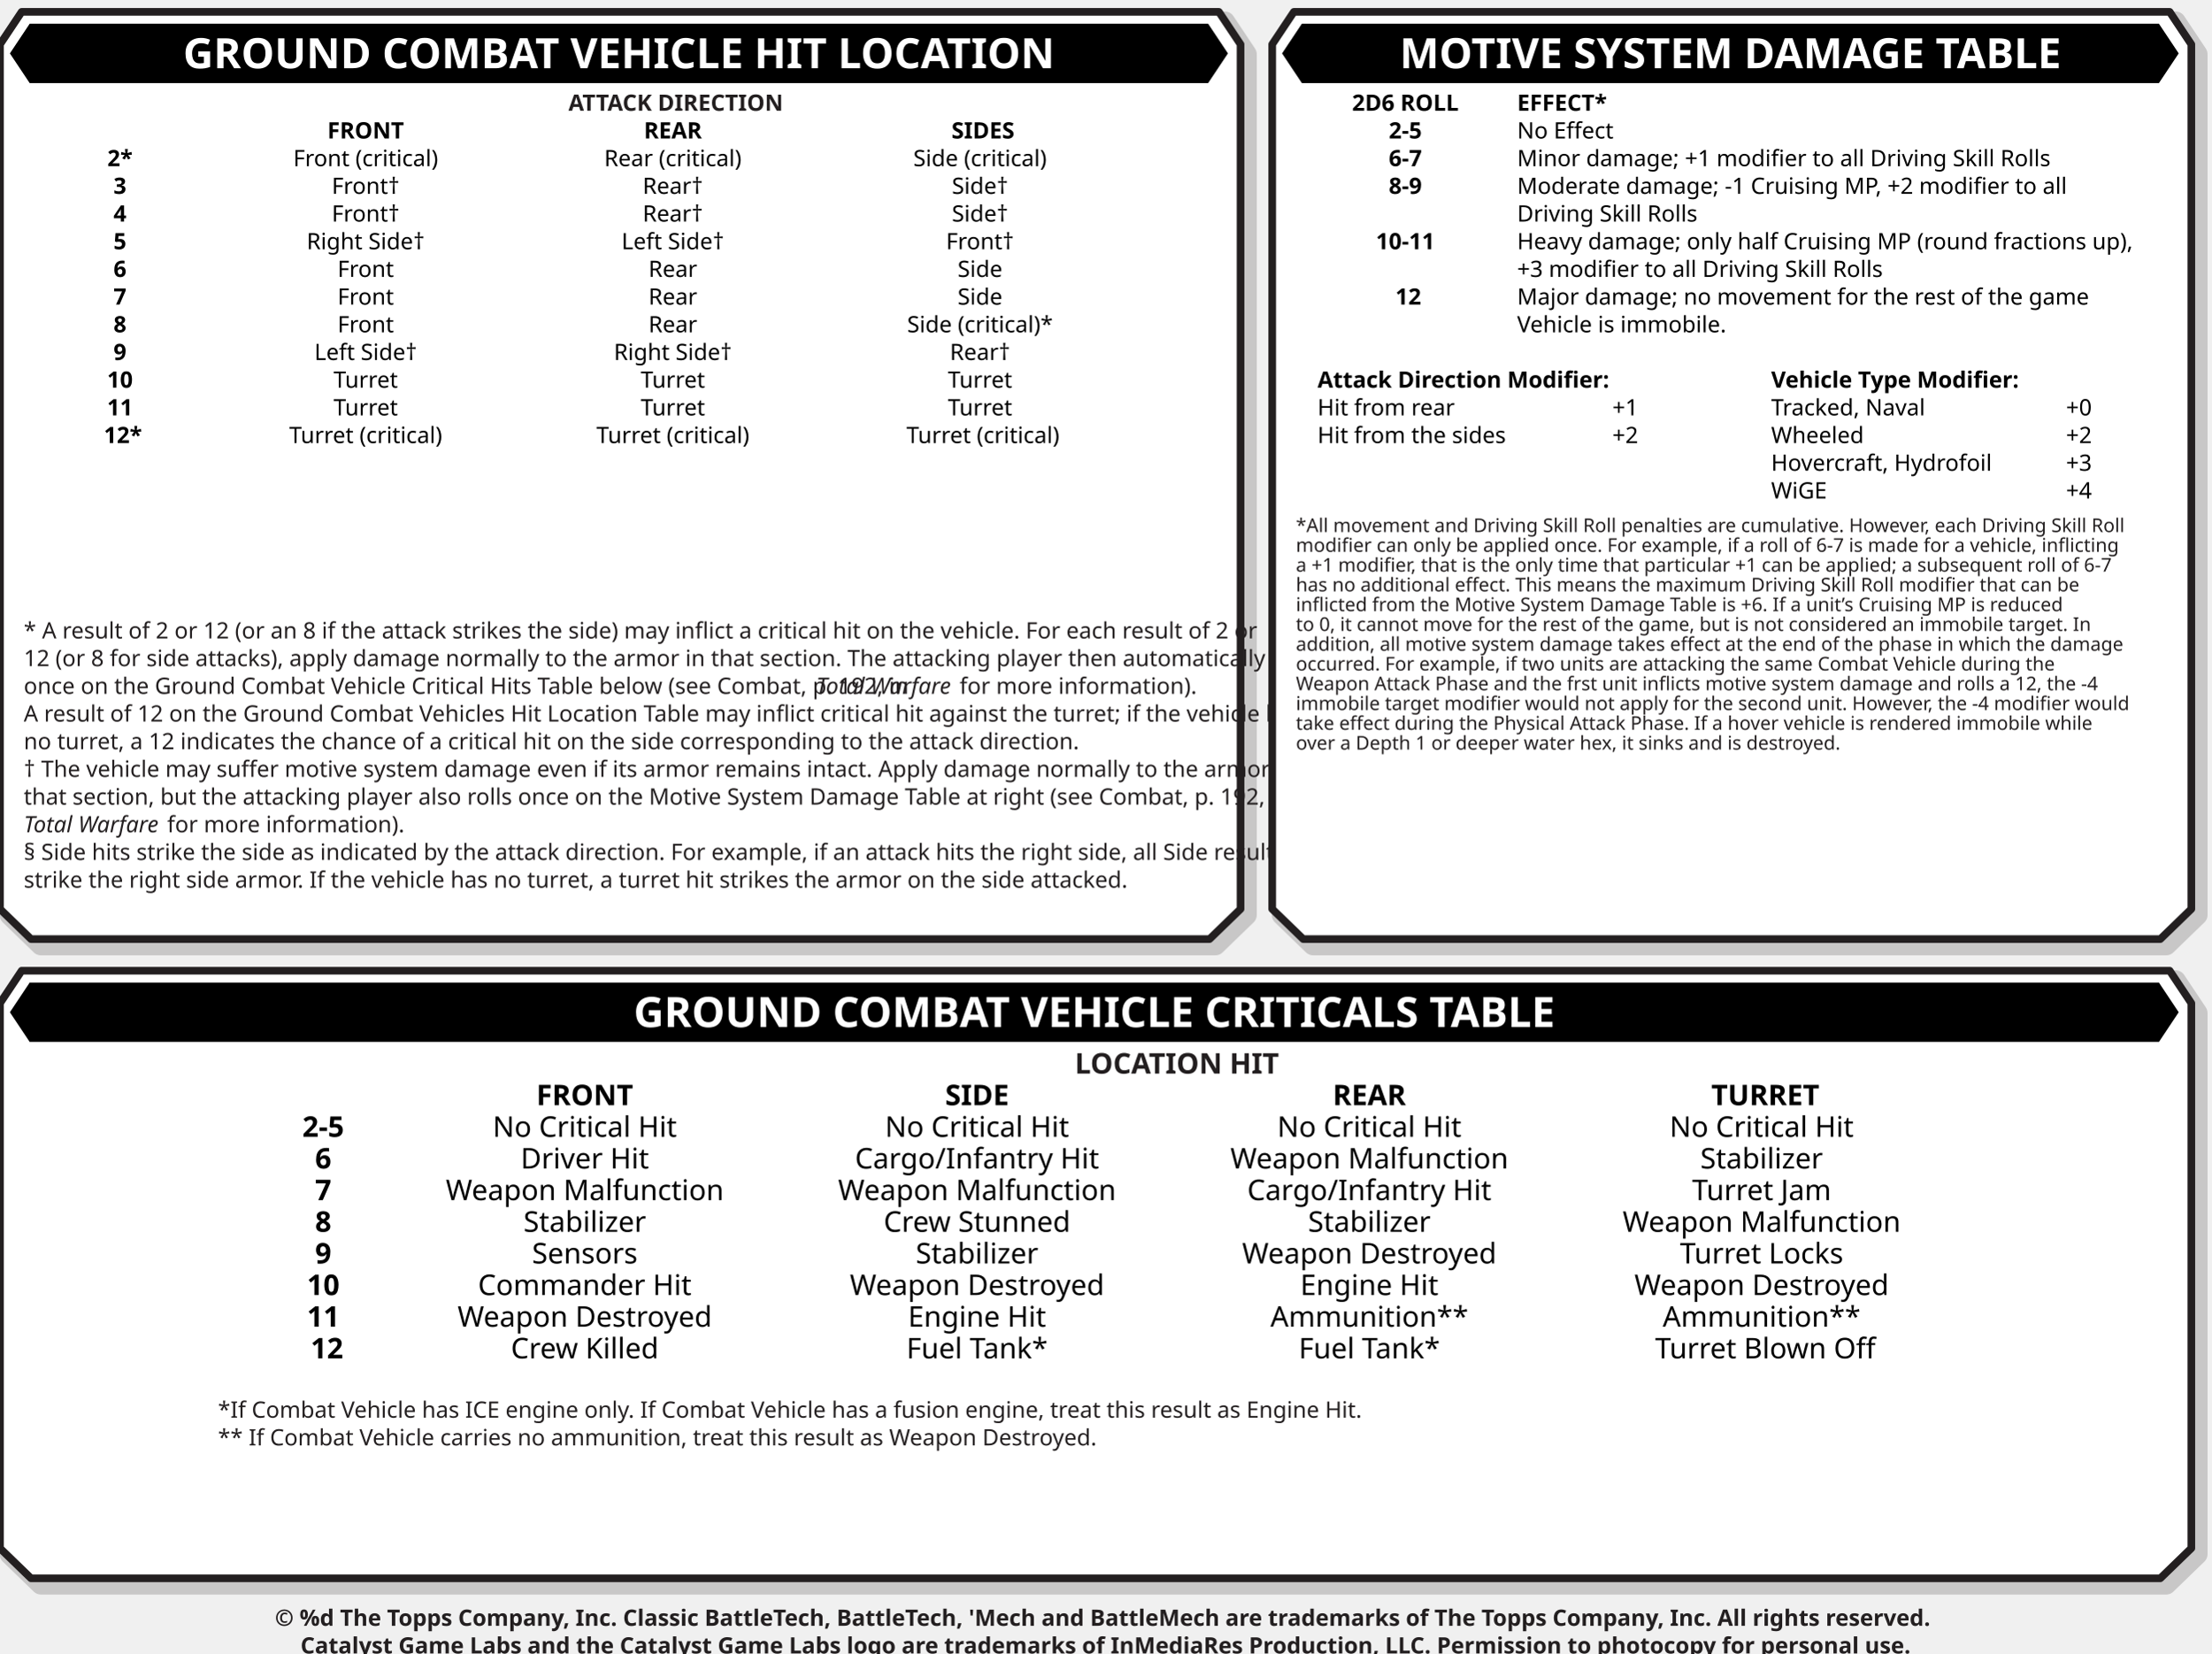
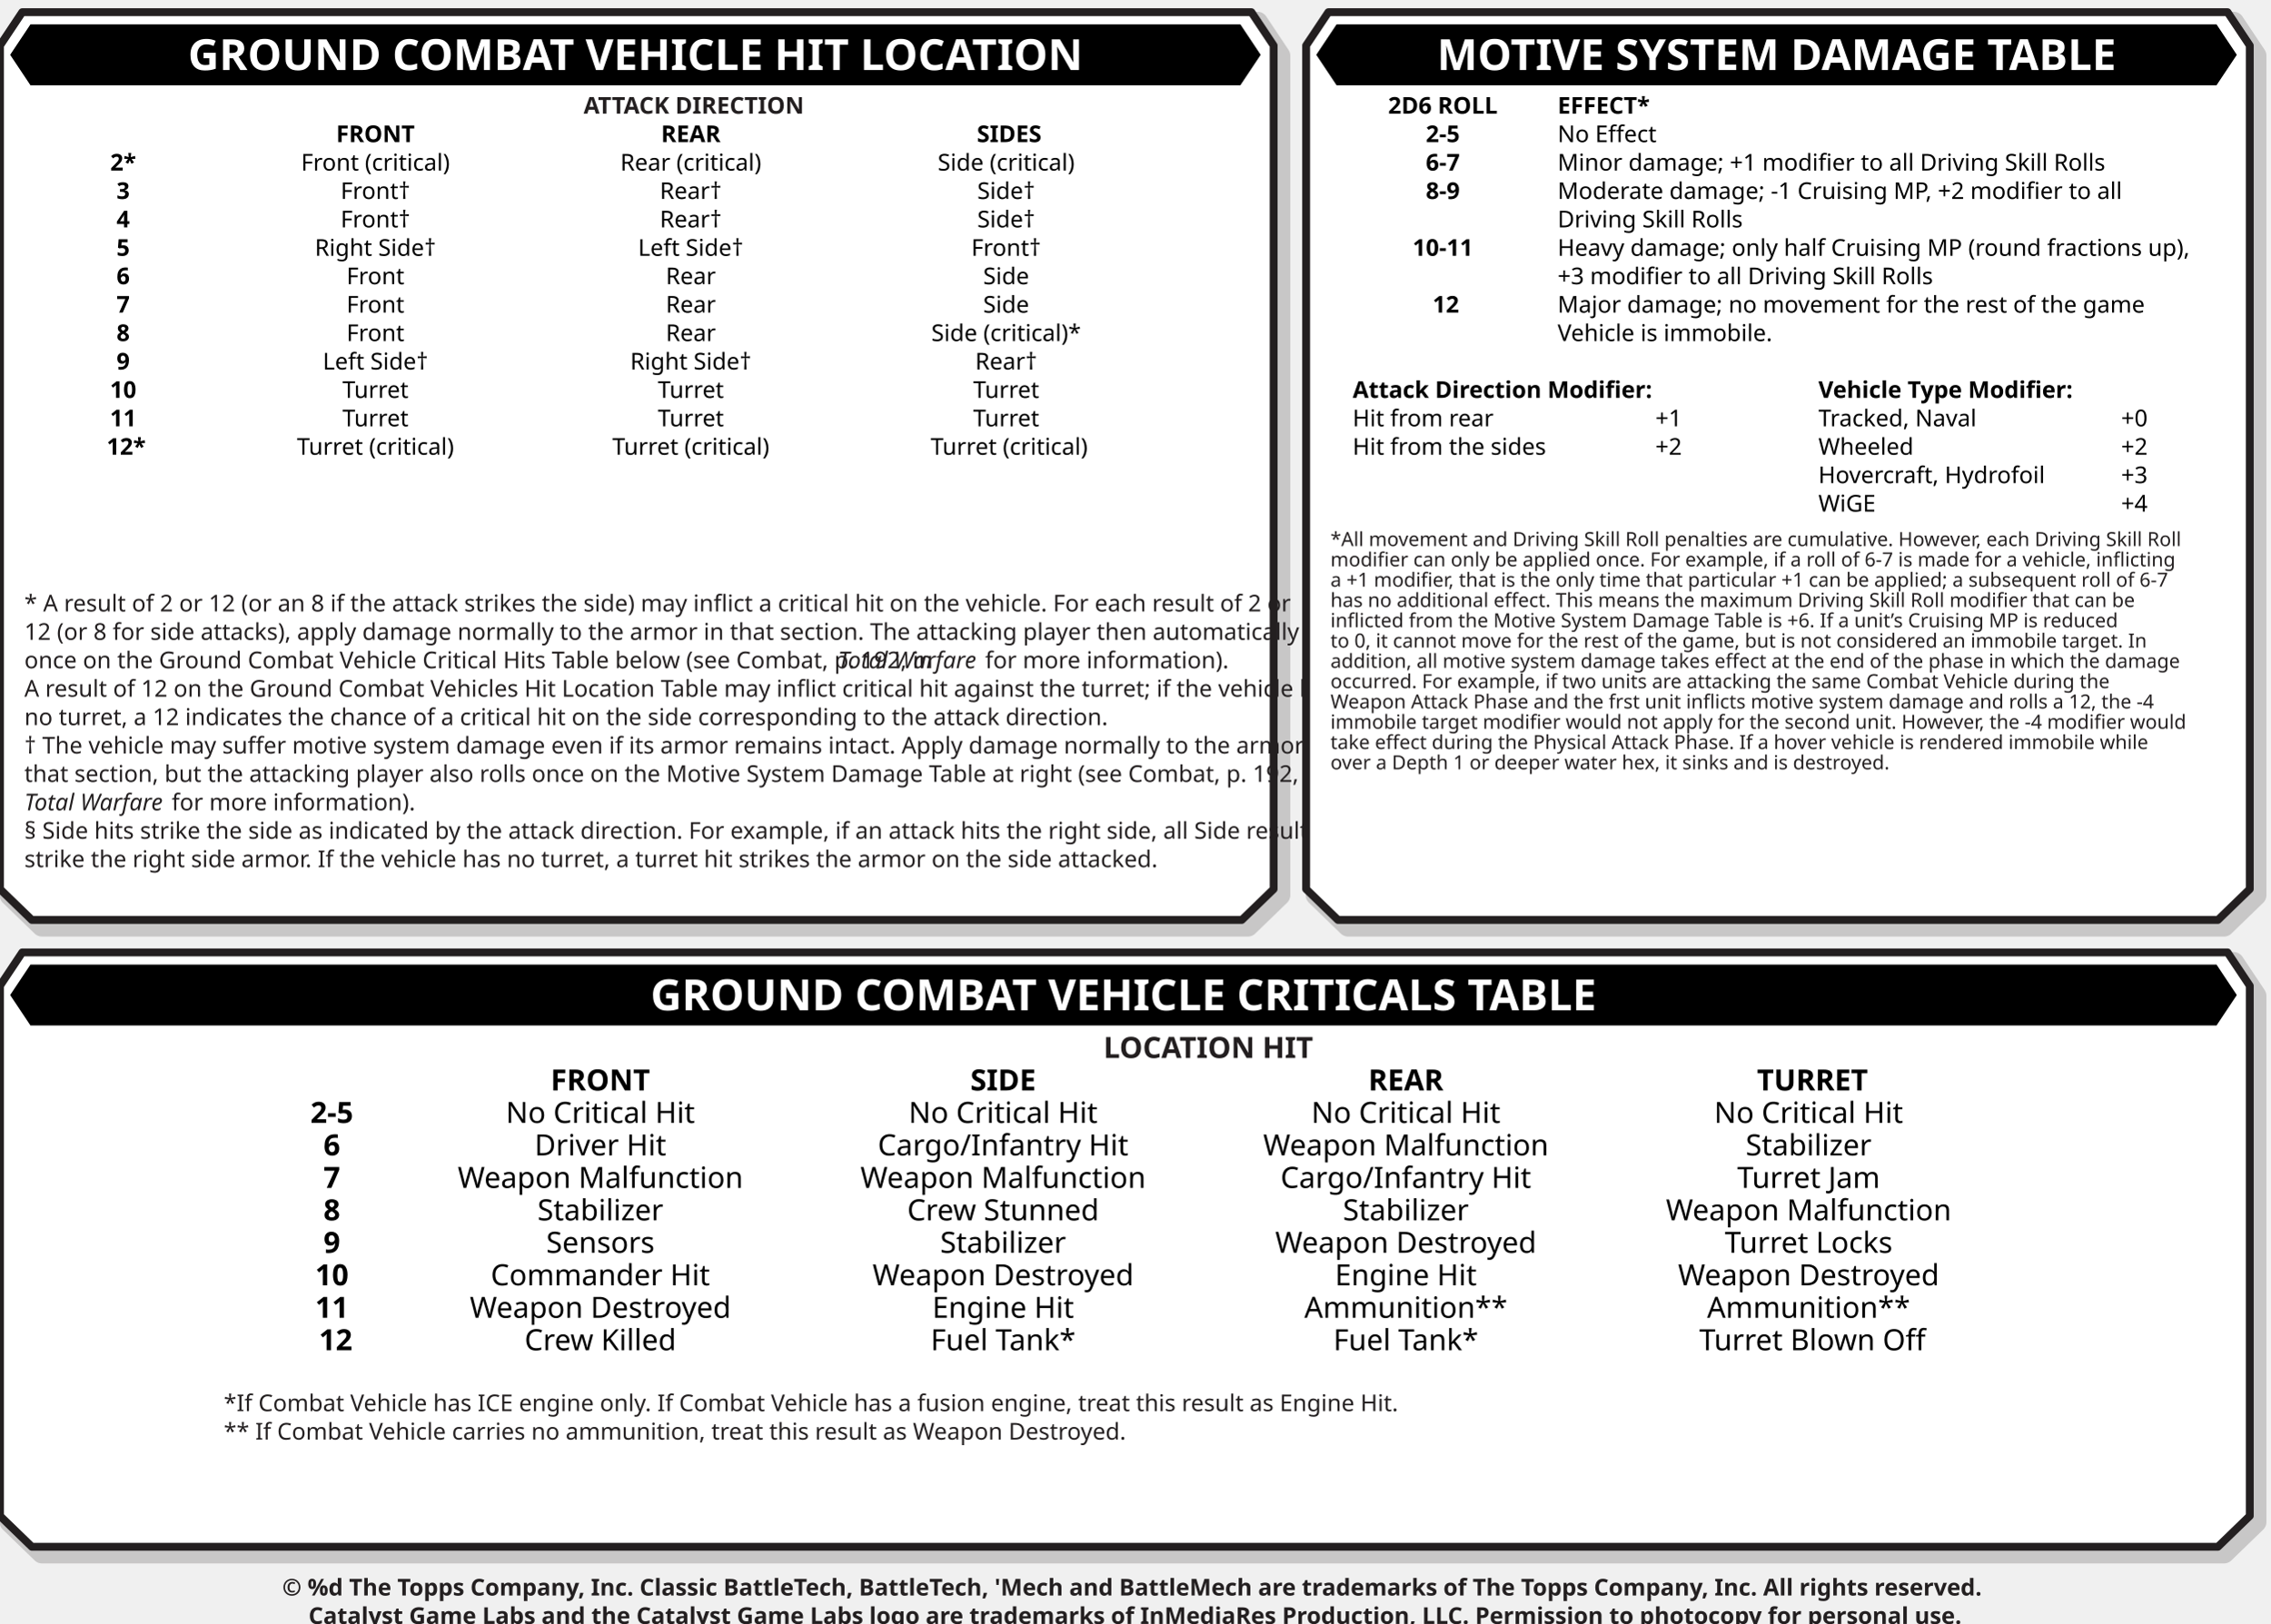
- <svg xmlns="http://www.w3.org/2000/svg" contentScriptType="text/ecmascript" width="559.0" zoomAndPan="magnify" contentStyleType="text/css" height="418.0" preserveAspectRatio="xMidYMid meet" version="1.0">
+ <svg xmlns="http://www.w3.org/2000/svg" contentScriptType="text/ecmascript" width="559.0" zoomAndPan="magnify" contentStyleType="text/css" height="400.0" preserveAspectRatio="xMidYMid meet" version="1.0">
  <g style="mml-color-elements:" id="rs_template">
-     <text font-size="5.7px" transform="translate (279.5 418.0)" fill="#231f20" text-anchor="middle" font-family="Eurostile" id="footer" font-weight="bold">
+     <text font-size="5.7px" transform="translate (279.5 400.0)" fill="#231f20" text-anchor="middle" font-family="Eurostile" id="footer" font-weight="bold">
      <tspan lengthAdjust="spacingAndGlyphs" x="0.0" id="tspanCopyright" y="-7.000" textLength="531.050">© %d The Topps Company, Inc. Classic BattleTech, BattleTech, 'Mech and BattleMech are trademarks of The Topps Company, Inc. All rights reserved.</tspan>
      <tspan lengthAdjust="spacingAndGlyphs" x="0.0" y="0" textLength="503.100">Catalyst Game Labs and the Catalyst Game Labs logo are trademarks of InMediaRes Production, LLC. Permission to photocopy for personal use.</tspan>
    </text>
    <g transform="translate (0.000 3.000)">
      <g>
-         <path fill="#ffffff" d="M 2.5,10.714 L 7.975,2.500 L 309.655,2.500 l 5.475,8.214 L 315.130,228.300 l -7.845,7.600 L 10.345,235.900 l -7.845,-7.600 Z" stroke-width="5.2" stroke-linejoin="round" stroke="#c8c7c7" />
-         <path fill="#ffffff" d="M 0.0,8.214 L 5.475,0.000 L 308.155,0.000 l 5.475,8.214 L 313.630,226.800 l -7.845,7.600 L 7.845,234.400 l -7.845,-7.600 Z" stroke-width="1.932" stroke-linejoin="round" stroke="#231f20" />
+         <path fill="#ffffff" d="M 2.5,10.714 L 7.975,2.500 L 309.655,2.500 l 5.475,8.214 L 315.130,217.500 l -7.845,7.600 L 10.345,225.100 l -7.845,-7.600 Z" stroke-width="5.2" stroke-linejoin="round" stroke="#c8c7c7" />
+         <path fill="#ffffff" d="M 0.0,8.214 L 5.475,0.000 L 308.155,0.000 l 5.475,8.214 L 313.630,216.000 l -7.845,7.600 L 7.845,223.600 l -7.845,-7.600 Z" stroke-width="1.932" stroke-linejoin="round" stroke="#231f20" />
        <g transform="translate (2.5,3.0)">
          <path fill="#000000" d="M 0,7.500 l 4.999,-7.500 h 297.940 l 4.999,7.500 l -4.999,7.500 h -297.940 Z" />
          <text x="153.969" y="11.250" fill="#ffffff" text-anchor="middle" style="font-family:Eurostile;font-size:10.600px;font-weight:bold;font-style:normal" textLength="198.545" lengthAdjust="spacingAndGlyphs">GROUND COMBAT VEHICLE HIT LOCATION</text>
        </g>
      </g>
      <text fill="#231f20" x="170.847" y="25.000" style="font-family:Eurostile;font-size:5.700px;font-weight:bold;font-style:normal" text-anchor="middle">ATTACK DIRECTION</text>
      <g transform="translate (0.000 32.000)">
        <text text-anchor="middle" style="font-family:Eurostile;font-size:5.700px;font-weight:bold;font-style:normal">
          <tspan x="93.189" y="0.000">FRONT</tspan>
          <tspan x="170.847" y="0.000">REAR</tspan>
          <tspan x="248.504" y="0.000">SIDES</tspan>
        </text>
        <text text-anchor="middle" style="font-family:Eurostile;font-size:5.700px;font-weight:bold;font-style:normal">
          <tspan x="31.063" y="7.000">2*</tspan>
          <tspan x="31.063" y="14.000">3</tspan>
          <tspan x="31.063" y="21.000">4</tspan>
          <tspan x="31.063" y="28.000">5</tspan>
          <tspan x="31.063" y="35.000">6</tspan>
          <tspan x="31.063" y="42.000">7</tspan>
          <tspan x="31.063" y="49.000">8</tspan>
          <tspan x="31.063" y="56.000">9</tspan>
          <tspan x="31.063" y="63.000">10</tspan>
          <tspan x="31.063" y="70.000">11</tspan>
          <tspan x="31.063" y="77.000">12*</tspan>
        </text>
        <text text-anchor="middle" style="font-family:Eurostile;font-size:5.700px;font-weight:normal;font-style:normal">
          <tspan x="93.189" y="7.000">Front (critical)</tspan>
          <tspan x="170.847" y="7.000">Rear (critical)</tspan>
          <tspan x="248.504" y="7.000">Side (critical)</tspan>
          <tspan x="93.189" y="14.000">Front†</tspan>
          <tspan x="170.847" y="14.000">Rear†</tspan>
          <tspan x="248.504" y="14.000">Side†</tspan>
          <tspan x="93.189" y="21.000">Front†</tspan>
          <tspan x="170.847" y="21.000">Rear†</tspan>
          <tspan x="248.504" y="21.000">Side†</tspan>
          <tspan x="93.189" y="28.000">Right Side†</tspan>
          <tspan x="170.847" y="28.000">Left Side†</tspan>
          <tspan x="248.504" y="28.000">Front†</tspan>
          <tspan x="93.189" y="35.000">Front</tspan>
          <tspan x="170.847" y="35.000">Rear</tspan>
          <tspan x="248.504" y="35.000">Side</tspan>
          <tspan x="93.189" y="42.000">Front</tspan>
          <tspan x="170.847" y="42.000">Rear</tspan>
          <tspan x="248.504" y="42.000">Side</tspan>
          <tspan x="93.189" y="49.000">Front</tspan>
          <tspan x="170.847" y="49.000">Rear</tspan>
          <tspan x="248.504" y="49.000">Side (critical)*</tspan>
          <tspan x="93.189" y="56.000">Left Side†</tspan>
          <tspan x="170.847" y="56.000">Right Side†</tspan>
          <tspan x="248.504" y="56.000">Rear†</tspan>
          <tspan x="93.189" y="63.000">Turret</tspan>
          <tspan x="170.847" y="63.000">Turret</tspan>
          <tspan x="248.504" y="63.000">Turret</tspan>
          <tspan x="93.189" y="70.000">Turret</tspan>
          <tspan x="170.847" y="70.000">Turret</tspan>
          <tspan x="248.504" y="70.000">Turret</tspan>
          <tspan x="93.189" y="77.000">Turret (critical)</tspan>
          <tspan x="170.847" y="77.000">Turret (critical)</tspan>
          <tspan x="248.504" y="77.000">Turret (critical)</tspan>
        </text>
      </g>
-       <g transform="translate(0,151.400)">
+       <g transform="translate(0,140.600)">
        <text x="6.000" y="7.000" fill="#231f20" text-anchor="start" style="font-family:Eurostile;font-size:5.700px;font-weight:normal;font-style:normal" textLength="301.630" lengthAdjust="spacingAndGlyphs">* A result of 2 or 12 (or an 8 if the attack strikes the side) may inflict a critical hit on the vehicle. For each result of 2 or</text>
        <text x="6.000" y="14.000" fill="#231f20" text-anchor="start" style="font-family:Eurostile;font-size:5.700px;font-weight:normal;font-style:normal" textLength="301.630" lengthAdjust="spacingAndGlyphs">12 (or 8 for side attacks), apply damage normally to the armor in that section. The attacking player then automatically rolls</text>
        <text x="6.000" y="21.000" fill="#231f20" text-anchor="start" style="font-family:Eurostile;font-size:5.700px;font-weight:normal;font-style:normal" textLength="200.326" lengthAdjust="spacingAndGlyphs">once on the Ground Combat Vehicle Critical Hits Table below (see Combat, p. 192, in </text>
        <text x="206.326" y="21.000" fill="#231f20" text-anchor="start" style="font-family:Eurostile;font-size:5.700px;font-weight:normal;font-style:italic" textLength="33.425" lengthAdjust="spacingAndGlyphs">Total Warfare</text>
        <text x="242.595" y="21.000" fill="#231f20" text-anchor="start" style="font-family:Eurostile;font-size:5.700px;font-weight:normal;font-style:normal" textLength="53.281" lengthAdjust="spacingAndGlyphs"> for more information).</text>
        <text x="6.000" y="28.000" fill="#231f20" text-anchor="start" style="font-family:Eurostile;font-size:5.700px;font-weight:normal;font-style:normal" textLength="301.630" lengthAdjust="spacingAndGlyphs">A result of 12 on the Ground Combat Vehicles Hit Location Table may inflict critical hit against the turret; if the vehicle has</text>
        <text fill="#231f20" x="6.000" y="35.000" style="font-family:Eurostile;font-size:5.700px;font-weight:normal;font-style:normal;mml-field-width:67827.500" text-anchor="start">no turret, a 12 indicates the chance of a critical hit on the side corresponding to the attack direction.</text>
        <text x="6.000" y="42.000" fill="#231f20" text-anchor="start" style="font-family:Eurostile;font-size:5.700px;font-weight:normal;font-style:normal" textLength="301.630" lengthAdjust="spacingAndGlyphs">† The vehicle may suffer motive system damage even if its armor remains intact. Apply damage normally to the armor in</text>
        <text x="6.000" y="49.000" fill="#231f20" text-anchor="start" style="font-family:Eurostile;font-size:5.700px;font-weight:normal;font-style:normal" textLength="301.630" lengthAdjust="spacingAndGlyphs">that section, but the attacking player also rolls once on the Motive System Damage Table at right (see Combat, p. 192, in</text>
        <text x="6.000" y="56.000" fill="#231f20" text-anchor="start" style="font-family:Eurostile;font-size:5.700px;font-weight:normal;font-style:italic" textLength="33.425" lengthAdjust="spacingAndGlyphs">Total Warfare</text>
        <text x="42.269" y="56.000" fill="#231f20" text-anchor="start" style="font-family:Eurostile;font-size:5.700px;font-weight:normal;font-style:normal" textLength="53.281" lengthAdjust="spacingAndGlyphs"> for more information).</text>
        <text x="6.000" y="63.000" fill="#231f20" text-anchor="start" style="font-family:Eurostile;font-size:5.700px;font-weight:normal;font-style:normal" textLength="301.630" lengthAdjust="spacingAndGlyphs">§ Side hits strike the side as indicated by the attack direction. For example, if an attack hits the right side, all Side results</text>
        <text fill="#231f20" x="6.000" y="70.000" style="font-family:Eurostile;font-size:5.700px;font-weight:normal;font-style:normal;mml-field-width:69736.813" text-anchor="start">strike the right side armor. If the vehicle has no turret, a turret hit strikes the armor on the side attacked.</text>
      </g>
    </g>
    <g transform="translate (321.630 3.000)">
      <g>
-         <path fill="#ffffff" d="M 2.5,10.714 L 7.975,2.500 L 228.395,2.500 l 5.475,8.214 L 233.870,228.300 l -7.845,7.600 L 10.345,235.900 l -7.845,-7.600 Z" stroke-width="5.2" stroke-linejoin="round" stroke="#c8c7c7" />
-         <path fill="#ffffff" d="M 0.0,8.214 L 5.475,0.000 L 226.895,0.000 l 5.475,8.214 L 232.370,226.800 l -7.845,7.600 L 7.845,234.400 l -7.845,-7.600 Z" stroke-width="1.932" stroke-linejoin="round" stroke="#231f20" />
+         <path fill="#ffffff" d="M 2.5,10.714 L 7.975,2.500 L 228.395,2.500 l 5.475,8.214 L 233.870,217.500 l -7.845,7.600 L 10.345,225.100 l -7.845,-7.600 Z" stroke-width="5.2" stroke-linejoin="round" stroke="#c8c7c7" />
+         <path fill="#ffffff" d="M 0.0,8.214 L 5.475,0.000 L 226.895,0.000 l 5.475,8.214 L 232.370,216.000 l -7.845,7.600 L 7.845,223.600 l -7.845,-7.600 Z" stroke-width="1.932" stroke-linejoin="round" stroke="#231f20" />
        <g transform="translate (2.5,3.0)">
          <path fill="#000000" d="M 0,7.500 l 4.999,-7.500 h 216.680 l 4.999,7.500 l -4.999,7.500 h -216.680 Z" />
          <text x="113.339" y="11.250" fill="#ffffff" text-anchor="middle" style="font-family:Eurostile;font-size:10.600px;font-weight:bold;font-style:normal" textLength="157.417" lengthAdjust="spacingAndGlyphs">MOTIVE SYSTEM DAMAGE TABLE</text>
        </g>
      </g>
      <g transform="translate (0.000 25.000)">
        <text text-anchor="start" style="font-family:Eurostile;font-size:5.700px;font-weight:bold;font-style:normal">
          <tspan x="61.930" y="0.000">EFFECT*</tspan>
        </text>
        <text text-anchor="middle" style="font-family:Eurostile;font-size:5.700px;font-weight:bold;font-style:normal">
          <tspan x="34.405" y="0.000">2D6 ROLL</tspan>
          <tspan x="34.405" y="7.000">2-5</tspan>
          <tspan x="34.405" y="14.000">6-7</tspan>
          <tspan x="34.405" y="21.000">8-9</tspan>
          <tspan x="34.405" y="35.000">10-11</tspan>
          <tspan x="34.405" y="49.000">12</tspan>
        </text>
        <text text-anchor="start" style="font-family:Eurostile;font-size:5.700px;font-weight:normal;font-style:normal">
          <tspan x="61.930" y="7.000">No Effect</tspan>
          <tspan x="61.930" y="14.000">Minor damage; +1 modifier to all Driving Skill Rolls</tspan>
          <tspan x="61.930" y="21.000">Moderate damage; -1 Cruising MP, +2 modifier to all</tspan>
          <tspan x="61.930" y="28.000">Driving Skill Rolls</tspan>
          <tspan x="61.930" y="35.000">Heavy damage; only half Cruising MP (round fractions up),</tspan>
          <tspan x="61.930" y="42.000">+3 modifier to all Driving Skill Rolls</tspan>
          <tspan x="61.930" y="49.000">Major damage; no movement for the rest of the game</tspan>
          <tspan x="61.930" y="56.000">Vehicle is immobile.</tspan>
        </text>
      </g>
      <g transform="translate (0.000 95.000)">
        <text text-anchor="start" style="font-family:Eurostile;font-size:5.700px;font-weight:bold;font-style:normal">
          <tspan x="11.469" y="0.000">Attack Direction Modifier:</tspan>
        </text>
        <text text-anchor="start" style="font-family:Eurostile;font-size:5.700px;font-weight:normal;font-style:normal">
          <tspan x="11.469" y="7.000">Hit from rear</tspan>
          <tspan x="86.014" y="7.000">+1</tspan>
          <tspan x="11.469" y="14.000">Hit from the sides</tspan>
          <tspan x="86.014" y="14.000">+2</tspan>
        </text>
      </g>
      <g transform="translate (114.685 95.000)">
        <text text-anchor="start" style="font-family:Eurostile;font-size:5.700px;font-weight:bold;font-style:normal">
          <tspan x="11.469" y="0.000">Vehicle Type Modifier:</tspan>
        </text>
        <text text-anchor="start" style="font-family:Eurostile;font-size:5.700px;font-weight:normal;font-style:normal">
          <tspan x="11.469" y="7.000">Tracked, Naval</tspan>
          <tspan x="86.014" y="7.000">+0</tspan>
          <tspan x="11.469" y="14.000">Wheeled</tspan>
          <tspan x="86.014" y="14.000">+2</tspan>
          <tspan x="11.469" y="21.000">Hovercraft, Hydrofoil</tspan>
          <tspan x="86.014" y="21.000">+3</tspan>
          <tspan x="11.469" y="28.000">WiGE</tspan>
          <tspan x="86.014" y="28.000">+4</tspan>
        </text>
      </g>
      <text x="6.000" y="131.500" fill="#231f20" text-anchor="start" style="font-family:Eurostile;font-size:4.800px;font-weight:normal;font-style:normal" textLength="220.370" lengthAdjust="spacingAndGlyphs">*All movement and Driving Skill Roll penalties are cumulative. However, each Driving Skill Roll</text>
      <text x="6.000" y="136.500" fill="#231f20" text-anchor="start" style="font-family:Eurostile;font-size:4.800px;font-weight:normal;font-style:normal" textLength="220.370" lengthAdjust="spacingAndGlyphs">modifier can only be applied once. For example, if a roll of 6-7 is made for a vehicle, inflicting</text>
      <text x="6.000" y="141.500" fill="#231f20" text-anchor="start" style="font-family:Eurostile;font-size:4.800px;font-weight:normal;font-style:normal" textLength="220.370" lengthAdjust="spacingAndGlyphs">a +1 modifier, that is the only time that particular +1 can be applied; a subsequent roll of 6-7</text>
      <text x="6.000" y="146.500" fill="#231f20" text-anchor="start" style="font-family:Eurostile;font-size:4.800px;font-weight:normal;font-style:normal" textLength="220.370" lengthAdjust="spacingAndGlyphs">has no additional effect. This means the maximum Driving Skill Roll modifier that can be</text>
      <text x="6.000" y="151.500" fill="#231f20" text-anchor="start" style="font-family:Eurostile;font-size:4.800px;font-weight:normal;font-style:normal" textLength="220.370" lengthAdjust="spacingAndGlyphs">inflicted from the Motive System Damage Table is +6. If a unit’s Cruising MP is reduced</text>
      <text x="6.000" y="156.500" fill="#231f20" text-anchor="start" style="font-family:Eurostile;font-size:4.800px;font-weight:normal;font-style:normal" textLength="220.370" lengthAdjust="spacingAndGlyphs">to 0, it cannot move for the rest of the game, but is not considered an immobile target. In</text>
      <text x="6.000" y="161.500" fill="#231f20" text-anchor="start" style="font-family:Eurostile;font-size:4.800px;font-weight:normal;font-style:normal" textLength="220.370" lengthAdjust="spacingAndGlyphs">addition, all motive system damage takes effect at the end of the phase in which the damage</text>
      <text x="6.000" y="166.500" fill="#231f20" text-anchor="start" style="font-family:Eurostile;font-size:4.800px;font-weight:normal;font-style:normal" textLength="220.370" lengthAdjust="spacingAndGlyphs">occurred. For example, if two units are attacking the same Combat Vehicle during the</text>
      <text x="6.000" y="171.500" fill="#231f20" text-anchor="start" style="font-family:Eurostile;font-size:4.800px;font-weight:normal;font-style:normal" textLength="220.370" lengthAdjust="spacingAndGlyphs">Weapon Attack Phase and the frst unit inflicts motive system damage and rolls a 12, the -4</text>
      <text x="6.000" y="176.500" fill="#231f20" text-anchor="start" style="font-family:Eurostile;font-size:4.800px;font-weight:normal;font-style:normal" textLength="220.370" lengthAdjust="spacingAndGlyphs">immobile target modifier would not apply for the second unit. However, the -4 modifier would</text>
      <text x="6.000" y="181.500" fill="#231f20" text-anchor="start" style="font-family:Eurostile;font-size:4.800px;font-weight:normal;font-style:normal" textLength="220.370" lengthAdjust="spacingAndGlyphs">take effect during the Physical Attack Phase. If a hover vehicle is rendered immobile while</text>
      <text fill="#231f20" x="6.000" y="186.500" style="font-family:Eurostile;font-size:4.800px;font-weight:normal;font-style:normal;mml-field-width:21594.053" text-anchor="start">over a Depth 1 or deeper water hex, it sinks and is destroyed.</text>
    </g>
-     <g transform="translate (0.000 245.400)">
+     <g transform="translate (0.000 234.600)">
      <g>
-         <path fill="#ffffff" d="M 2.5,10.714 L 7.975,2.500 L 550.025,2.500 l 5.475,8.214 L 555.500,147.500 l -7.845,7.600 L 10.345,155.100 l -7.845,-7.600 Z" stroke-width="5.2" stroke-linejoin="round" stroke="#c8c7c7" />
-         <path fill="#ffffff" d="M 0.0,8.214 L 5.475,0.000 L 548.525,0.000 l 5.475,8.214 L 554.000,146.000 l -7.845,7.600 L 7.845,153.600 l -7.845,-7.600 Z" stroke-width="1.932" stroke-linejoin="round" stroke="#231f20" />
+         <path fill="#ffffff" d="M 2.5,10.714 L 7.975,2.500 L 550.025,2.500 l 5.475,8.214 L 555.500,140.300 l -7.845,7.600 L 10.345,147.900 l -7.845,-7.600 Z" stroke-width="5.2" stroke-linejoin="round" stroke="#c8c7c7" />
+         <path fill="#ffffff" d="M 0.0,8.214 L 5.475,0.000 L 548.525,0.000 l 5.475,8.214 L 554.000,138.800 l -7.845,7.600 L 7.845,146.400 l -7.845,-7.600 Z" stroke-width="1.932" stroke-linejoin="round" stroke="#231f20" />
        <g transform="translate (2.5,3.0)">
          <path fill="#000000" d="M 0,7.500 l 4.999,-7.500 h 538.310 l 4.999,7.500 l -4.999,7.500 h -538.310 Z" />
          <text x="274.154" y="11.250" fill="#ffffff" text-anchor="middle" style="font-family:Eurostile;font-size:10.600px;font-weight:bold;font-style:normal" textLength="213.991" lengthAdjust="spacingAndGlyphs">GROUND COMBAT VEHICLE CRITICALS TABLE</text>
        </g>
      </g>
      <text fill="#231f20" x="297.540" y="26.000" style="font-family:Eurostile;font-size:7.200px;font-weight:bold;font-style:normal" text-anchor="middle">LOCATION HIT</text>
      <g transform="translate (0.000 34.000)">
        <text text-anchor="middle" style="font-family:Eurostile;font-size:7.200px;font-weight:bold;font-style:normal">
          <tspan x="148.770" y="0.000">FRONT</tspan>
          <tspan x="247.950" y="0.000">SIDE</tspan>
          <tspan x="347.130" y="0.000">REAR</tspan>
          <tspan x="446.310" y="0.000">TURRET</tspan>
        </text>
        <text text-anchor="middle" style="font-family:Eurostile;font-size:7.200px;font-weight:bold;font-style:normal">
          <tspan x="82.650" y="8.000">2-5</tspan>
          <tspan x="82.650" y="16.000">6</tspan>
          <tspan x="82.650" y="24.000">7</tspan>
          <tspan x="82.650" y="32.000">8</tspan>
          <tspan x="82.650" y="40.000">9</tspan>
          <tspan x="82.650" y="48.000">10</tspan>
          <tspan x="82.650" y="56.000">11</tspan>
          <tspan x="82.650" y="64.000">12</tspan>
        </text>
        <text text-anchor="middle" style="font-family:Eurostile;font-size:7.200px;font-weight:normal;font-style:normal">
          <tspan x="148.770" y="8.000">No Critical Hit</tspan>
          <tspan x="247.950" y="8.000">No Critical Hit</tspan>
          <tspan x="347.130" y="8.000">No Critical Hit</tspan>
          <tspan x="446.310" y="8.000">No Critical Hit</tspan>
          <tspan x="148.770" y="16.000">Driver Hit</tspan>
          <tspan x="247.950" y="16.000">Cargo/Infantry Hit</tspan>
          <tspan x="347.130" y="16.000">Weapon Malfunction</tspan>
          <tspan x="446.310" y="16.000">Stabilizer</tspan>
          <tspan x="148.770" y="24.000">Weapon Malfunction</tspan>
          <tspan x="247.950" y="24.000">Weapon Malfunction</tspan>
          <tspan x="347.130" y="24.000">Cargo/Infantry Hit</tspan>
          <tspan x="446.310" y="24.000">Turret Jam</tspan>
          <tspan x="148.770" y="32.000">Stabilizer</tspan>
          <tspan x="247.950" y="32.000">Crew Stunned</tspan>
          <tspan x="347.130" y="32.000">Stabilizer</tspan>
          <tspan x="446.310" y="32.000">Weapon Malfunction</tspan>
          <tspan x="148.770" y="40.000">Sensors</tspan>
          <tspan x="247.950" y="40.000">Stabilizer</tspan>
          <tspan x="347.130" y="40.000">Weapon Destroyed</tspan>
          <tspan x="446.310" y="40.000">Turret Locks</tspan>
          <tspan x="148.770" y="48.000">Commander Hit</tspan>
          <tspan x="247.950" y="48.000">Weapon Destroyed</tspan>
          <tspan x="347.130" y="48.000">Engine Hit</tspan>
          <tspan x="446.310" y="48.000">Weapon Destroyed</tspan>
          <tspan x="148.770" y="56.000">Weapon Destroyed</tspan>
          <tspan x="247.950" y="56.000">Engine Hit</tspan>
          <tspan x="347.130" y="56.000">Ammunition**</tspan>
          <tspan x="446.310" y="56.000">Ammunition**</tspan>
          <tspan x="148.770" y="64.000">Crew Killed</tspan>
          <tspan x="247.950" y="64.000">Fuel Tank*</tspan>
          <tspan x="347.130" y="64.000">Fuel Tank*</tspan>
          <tspan x="446.310" y="64.000">Turret Blown Off</tspan>
        </text>
      </g>
      <text fill="#231f20" x="55.100" y="113.000" style="font-family:Eurostile;font-size:5.700px;font-weight:normal;font-style:normal" text-anchor="start">*If Combat Vehicle has ICE engine only. If Combat Vehicle has a fusion engine, treat this result as Engine Hit.</text>
      <text fill="#231f20" x="55.100" y="120.000" style="font-family:Eurostile;font-size:5.700px;font-weight:normal;font-style:normal" text-anchor="start">** If Combat Vehicle carries no ammunition, treat this result as Weapon Destroyed.</text>
    </g>
  </g>
</svg>
